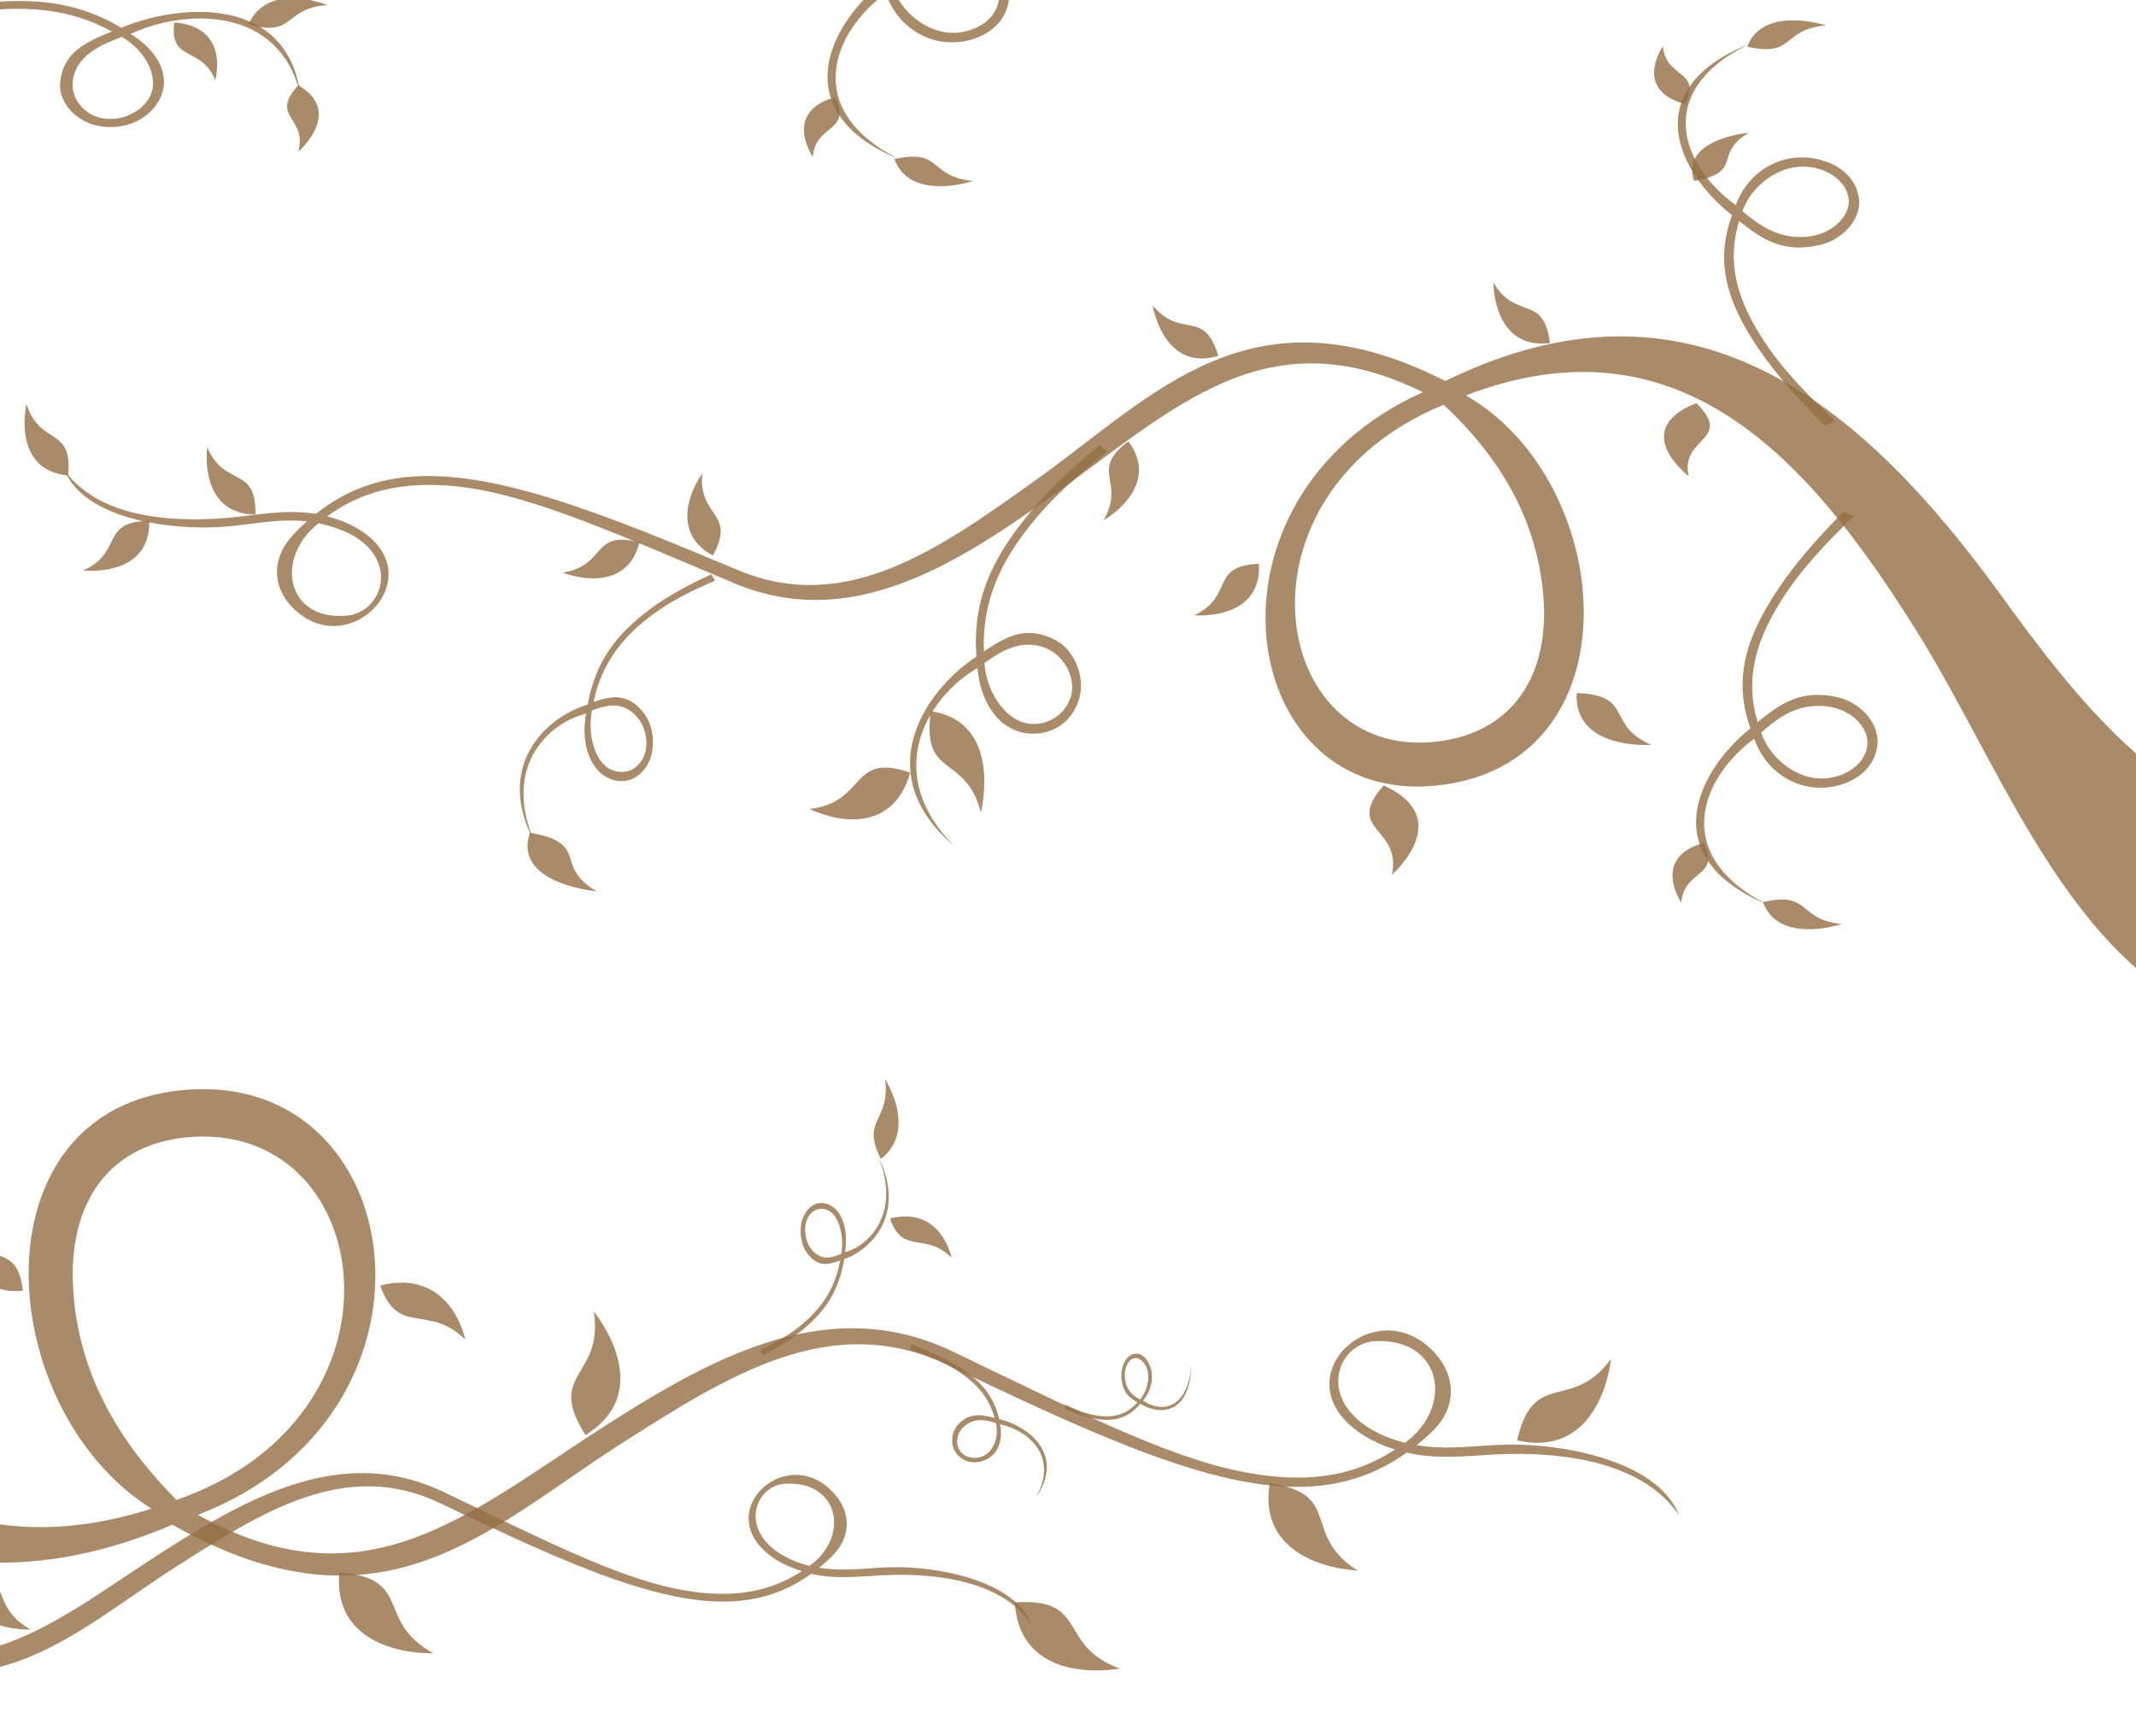
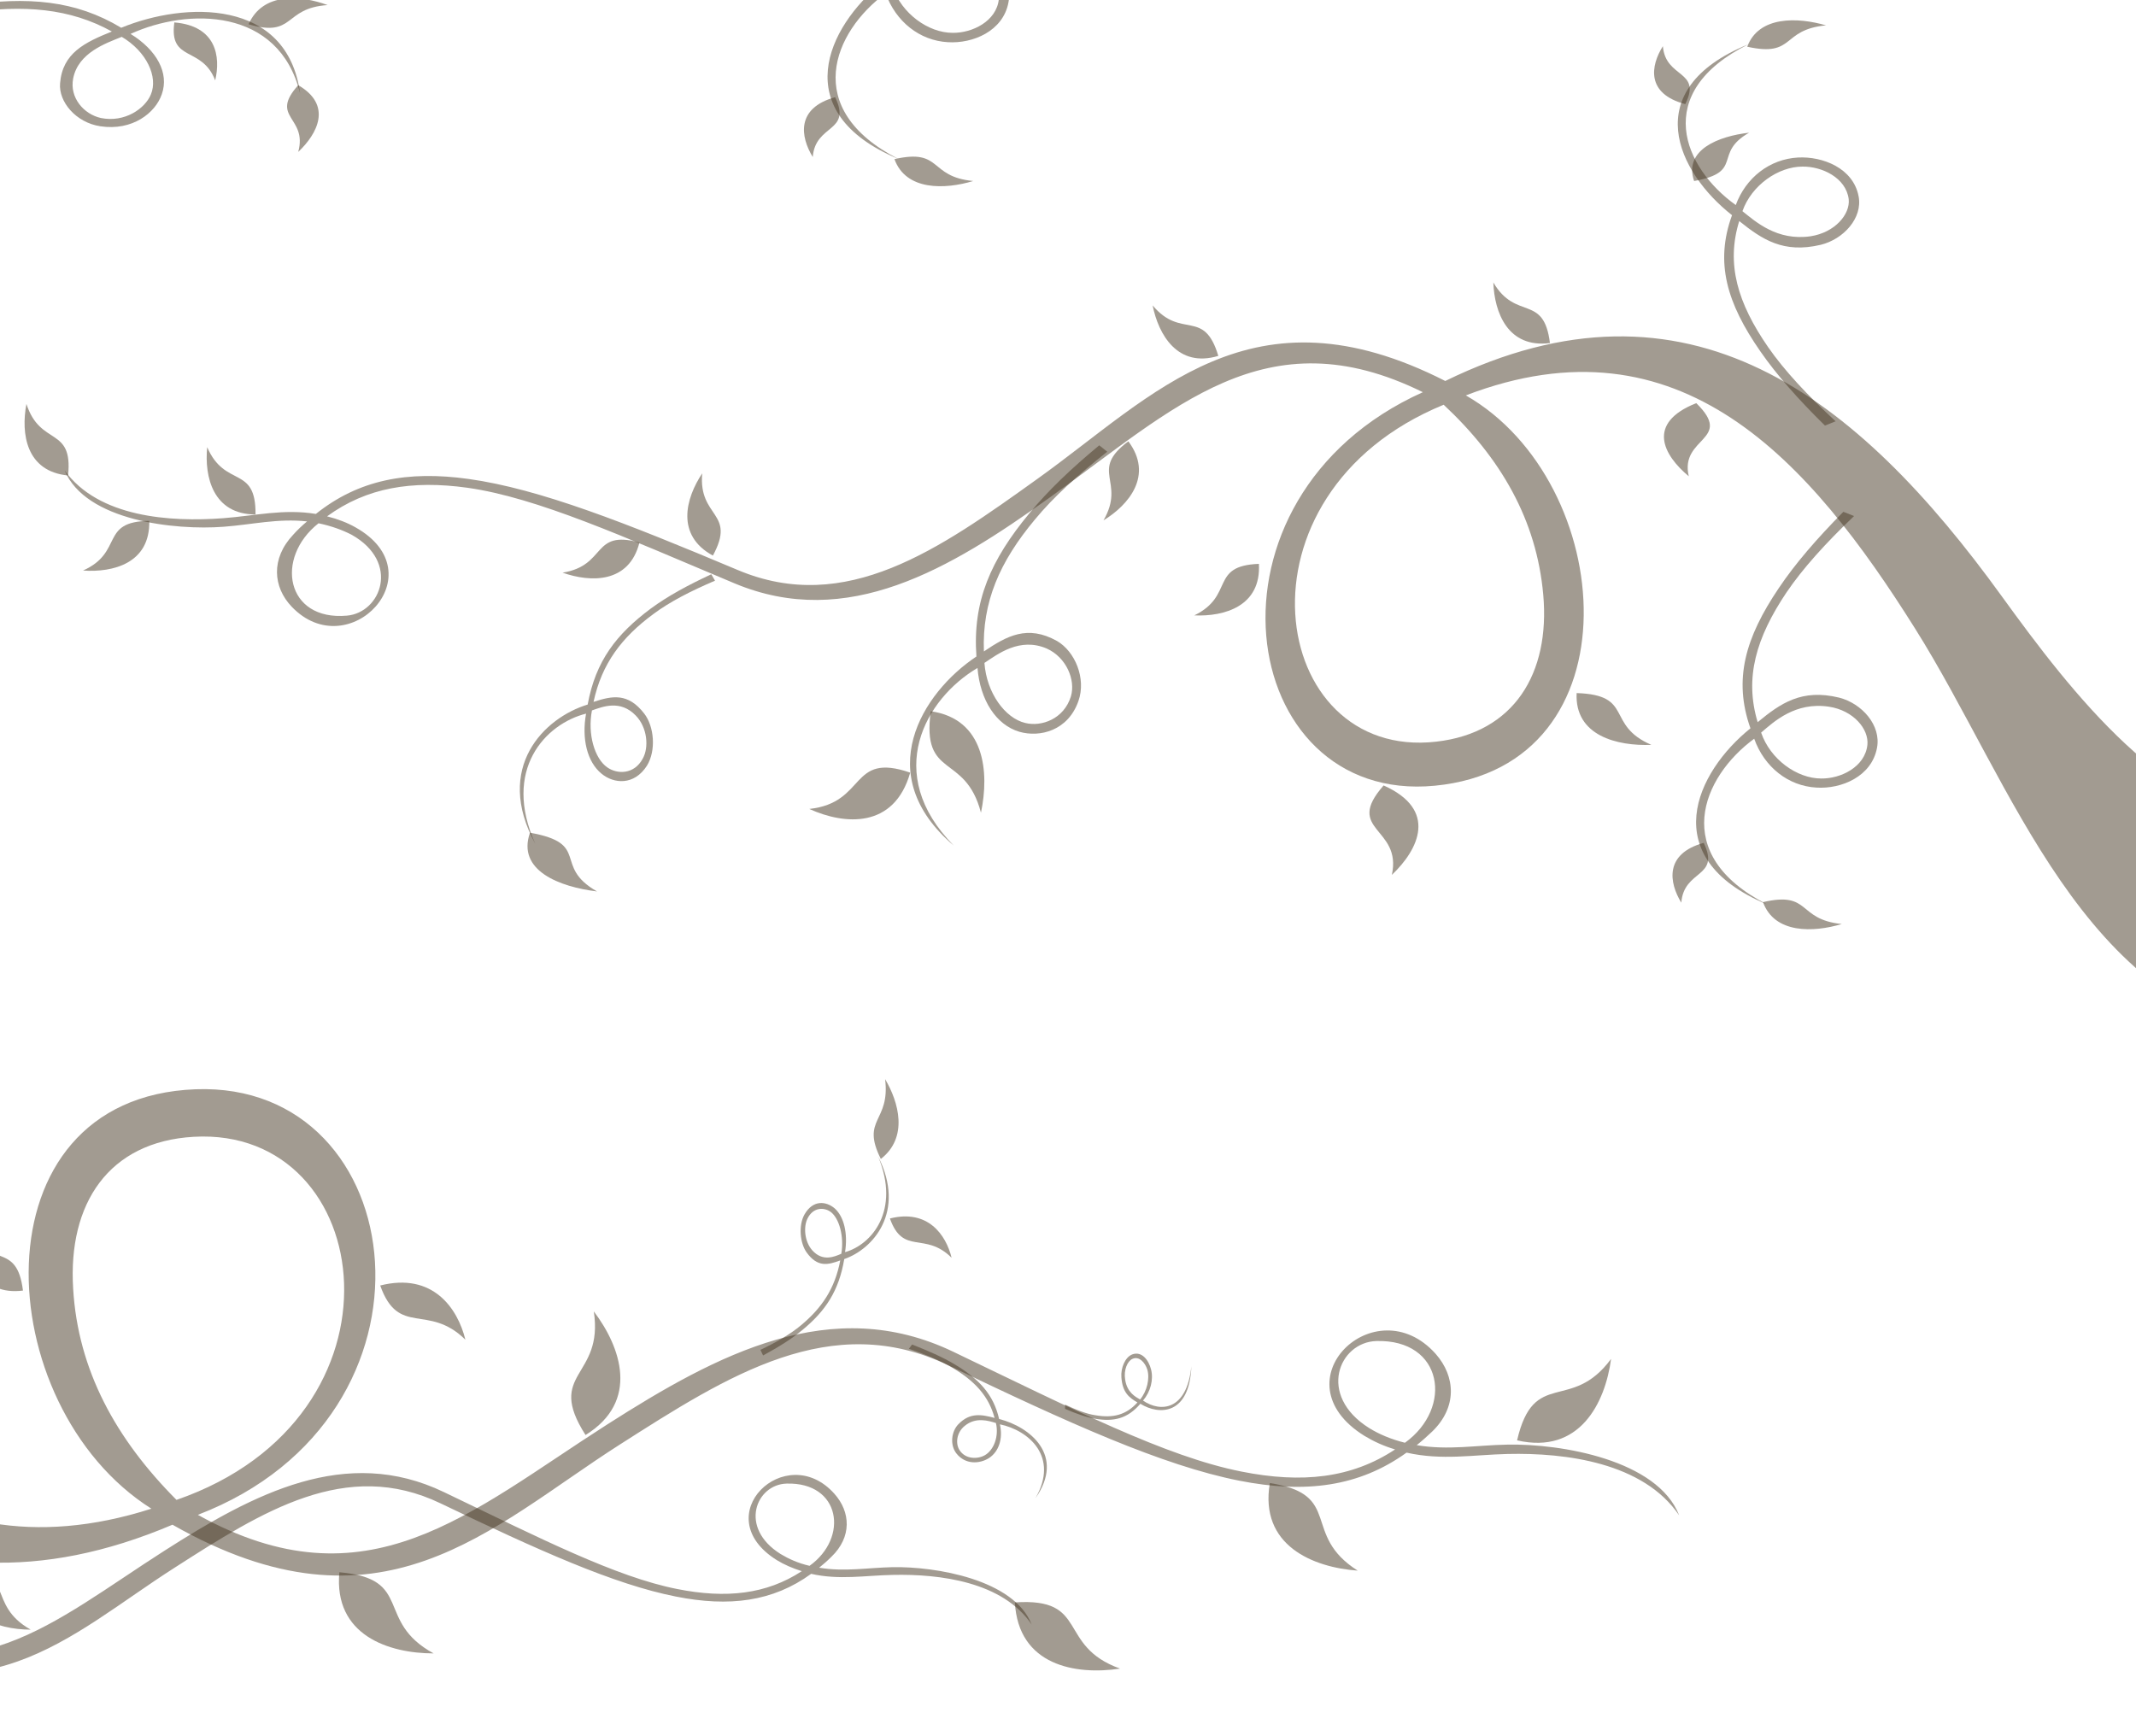
- <svg xmlns="http://www.w3.org/2000/svg" version="1.1" id="Layer_1" x="0px" y="0px" viewBox="0 0 800 650" style="fill:rgba(147, 110, 68, 0.8);enable-background:new 0 0 800 650;" xml:space="preserve">
+ <svg xmlns="http://www.w3.org/2000/svg" version="1.1" id="Layer_1" x="0px" y="0px" viewBox="0 0 800 650" style="fill:rgba(70, 57, 37, 0.5);enable-background:new 0 0 800 650;" xml:space="preserve">
  <g>
    <path d="M856,389.2c-76.3-11.3-102-95.4-138.7-153.7c-39.5-62.9-87.9-118.2-168.3-87.4c56.7,32.4,64.9,138.8-11.6,146.2   c-74.6,7.2-92.3-107.9-4.5-147.4c-59-29.1-93.3,6.3-139.8,39.5c-37.4,26.8-75.7,49.8-118,32.1c-41.6-17.5-73.9-32.1-100-35.8   c-20.8-2.9-37.8-0.1-52.6,10.7c4,1,7.6,2.4,10.6,4.1c30.7,17.2-2.5,52-23.8,29.8c-7.1-7.4-7.9-18.1,0.5-27c1.6-1.8,3.4-3.5,5.2-5   c-10.9-1.2-20.6,1.2-31.2,2c-18.3,1.4-51.7-2.2-59.6-21.1c12.7,17.6,39.5,19.4,59.4,17.9c11.9-0.9,22.6-3.6,34.7-1.6   c16-12.8,34.3-16.3,57.2-13.1c26.6,3.7,59,16.5,100.8,34.1c40.6,17.1,75.5-7.8,112.2-34.1c44-31.5,80.1-73.7,152.8-36.7   c91-44.5,154.4,5.9,208.4,80.6c26.5,36.6,61.7,82.3,106.3,86.1C856,310.7,856,388,856,389.2L856,389.2z M540.7,151.6   c-81.7,33.5-65.6,133.4-2.8,126.2c29.2-3.3,42.7-25.6,40.1-55C575.5,194.6,562,171.5,540.7,151.6L540.7,151.6z M119.3,196   c-16.5,13-12.2,36.6,10.6,34.6c12.8-1.1,20.1-20,1.8-30.3C128.2,198.5,124.1,197,119.3,196L119.3,196z" />
    <path d="M-207.6,320.8c36.8,37.2,57.2,94.7,83.4,139.4c41.4,70.4,92.6,133.1,180.9,104.9C-4.2,526.6-10.3,411.2,73.2,408   c81.4-3.1,97.6,122.3,0.9,159.4c63.5,35.2,101.7-0.9,153.4-33.9c41.5-26.5,84-49,129.5-27.2c44.8,21.5,79.6,39.3,108,44.9   c22.6,4.5,41.2,2.5,57.5-8.3c-4.4-1.3-8.2-3.1-11.5-5.1c-33-20.5,4.1-56,26.7-30.7c7.5,8.5,8.1,20-1.3,29.1   c-1.9,1.8-3.8,3.5-5.8,5.1c11.9,2,22.3,0,34-0.2c20-0.4,56.2,5.7,64.3,26.5c-13.4-19.8-42.5-23.5-64.2-23   c-12.9,0.3-24.6,2.5-37.9-0.5c-17.8,12.8-37.9,15.4-62.7,10.5c-28.8-5.7-63.9-21.6-108.9-43.2c-43.8-21-82.4,3.7-123.1,29.7   c-48.8,31.2-89.3,74.5-167.5,30c-100,42.5-167.6-15.9-224.4-99.9c-13.6-20.2-29.5-42.8-47.9-61.5V320.8L-207.6,320.8z M66.1,561.8   c90-31.1,75.2-139.9,6.5-136c-31.9,1.8-47.2,25-45.2,56.9C29.2,513.2,43.4,539,66.1,561.8L66.1,561.8z M526.2,540.4   c18.2-13.1,14.3-38.8-10.7-38.1c-14,0.4-22.3,20.3-2.7,32.6C516.5,537.2,521,539.1,526.2,540.4L526.2,540.4z" />
    <path d="M-207.6,546.3c30.9,45.7,70,79.6,130.9,60.2c-49.2-31.2-54.1-124.6,13.4-127.2c65.9-2.5,79,98.9,0.7,129   c51.4,28.5,82.3-0.7,124.1-27.4c33.6-21.5,68-39.7,104.8-22c36.2,17.4,64.5,31.8,87.4,36.3c18.2,3.6,33.3,2,46.6-6.7   c-3.5-1.1-6.7-2.5-9.3-4.1c-26.7-16.6,3.3-45.3,21.5-24.9c6.1,6.8,6.6,16.2-1.1,23.6c-1.5,1.5-3.1,2.9-4.6,4.1   c9.5,1.6,18.1,0,27.5-0.2c16.1-0.3,45.5,4.6,52.1,21.5c-10.8-16-34.3-19-52-18.6c-10.5,0.2-20,2-30.6-0.4   c-14.3,10.4-30.7,12.5-50.7,8.5c-23.3-4.6-51.6-17.4-88.1-34.9c-35.4-17-66.7,3-99.6,24.1C25.9,612.4-6.7,647.5-70,611.5   c-56.8,24-100.7,8-137.6-27V546.3L-207.6,546.3z M-69.2,603.9c72.8-25.1,60.8-113.2,5.3-110.1c-25.8,1.4-38.1,20.2-36.6,46   C-99,564.5-87.5,585.4-69.2,603.9L-69.2,603.9z M303.2,586.5c14.8-10.6,11.6-31.4-8.6-30.8c-11.4,0.3-18.1,16.5-2.2,26.4   C295.4,583.9,298.9,585.5,303.2,586.5L303.2,586.5z" />
    <path d="M9.9,151.3c-2.1,11-0.2,25.3,15.6,26.8C27.4,159.5,15.1,167.4,9.9,151.3L9.9,151.3z" />
    <path d="M31.1,213.7c11.2,0.8,25.2-2.7,24.8-18.6C37.2,195.3,46.5,206.8,31.1,213.7L31.1,213.7z" />
    <path d="M77.6,167.5c-1.1,11.1,2.2,25.2,18.1,25.2C95.9,174,84.3,183,77.6,167.5L77.6,167.5z" />
    <path d="M210.7,214.5c10.5,3.7,24.9,4.1,28.8-11.3C221.5,198.3,227.4,211.8,210.7,214.5L210.7,214.5z" />
    <path d="M223.6,333.9c-14-1.7-30.1-7.8-25.1-22C221.5,316,206.8,324.3,223.6,333.9L223.6,333.9z" />
    <path d="M111.7,56.9c7.2-6.8,12.9-17.5,0-25C100.7,44.1,115.3,43.7,111.7,56.9L111.7,56.9z" />
    <path d="M367.4,304.4c3.2-15.1,1.5-35.1-18.8-38C345.1,292.1,361.5,281.8,367.4,304.4L367.4,304.4z" />
    <path d="M447.3,230.5c11.2,0.5,25.1-3.4,24.2-19.3C452.9,211.9,462.5,223.1,447.3,230.5L447.3,230.5z" />
    <path d="M419.5,625c-16.6,2.5-38.1-1.1-39.4-24.8C408.2,598.3,395.6,616.4,419.5,625L419.5,625z" />
    <path d="M683.9,9.5c-10.6-3.1-25.2-3.6-29.5,8C672.5,21.5,666.9,11.1,683.9,9.5L683.9,9.5z" />
    <path d="M655.1,49.7c-11.4,1.3-24.6,6.4-20.6,18.1C653.4,64.4,641.4,57.5,655.1,49.7L655.1,49.7z" />
    <path d="M622.8,17.3c-4.6,7.3-6.4,17.8,8.4,21.7C637.5,26.2,623.8,29.5,622.8,17.3L622.8,17.3z" />
    <path d="M559.3,105.8c0.4,11.2,5.4,24.7,21.2,22.7C578.2,109.9,567.8,120.3,559.3,105.8L559.3,105.8z" />
    <path d="M431.7,114.4c2.2,11,9.4,23.5,24.6,18.9C450.9,115.3,442.5,127.3,431.7,114.4L431.7,114.4z" />
    <path d="M80.6,30.1C82.7,21.2,81,9.7,65.3,8.4C63.2,23.4,75.6,17.1,80.6,30.1L80.6,30.1z" />
    <path d="M263,177.3c-6.2,9.3-10,23.2,4,30.8C275.9,191.7,261.5,194.1,263,177.3L263,177.3z" />
    <path d="M122.7,1.9c-10-3.7-24.3-4.9-29.6,7.2C110.6,14.2,106,3,122.7,1.9L122.7,1.9z" />
    <path d="M303.1,303c13.2,6,31.8,7.5,37.8-13.6C318.1,281.5,324.7,300.7,303.1,303L303.1,303z" />
    <path d="M508.5,588.3c-16.7-1.2-36.9-9.4-32.9-32.8C503.3,559.8,487.1,574.7,508.5,588.3L508.5,588.3z" />
    <path d="M603.4,509c-2.2,16.5-11.8,35.9-35.2,30.5C574.5,512.3,588.4,529.3,603.4,509L603.4,509z" />
    <path d="M222.4,491.2c10.1,13.3,17.3,33.7-3.1,46.3C204.2,513.9,226.2,516.2,222.4,491.2L222.4,491.2z" />
    <path d="M162.4,619.3c-16.8,0-37.5-6.8-35.3-30.4C155.2,591.3,140.2,607.2,162.4,619.3L162.4,619.3z" />
    <path d="M413.3,194.9c9.5-5.8,18.8-16.9,9.3-29.6C407.7,176.4,421.8,180.2,413.3,194.9L413.3,194.9z" />
    <path d="M267.8,217.5c-8.9,3.8-16.8,7.8-23.1,12.5c-11.8,8.7-19.3,18.5-22.4,32.9c7-2.3,12.9-3.5,19,4.4c3.7,4.8,4.5,13.8,1,19.5   c-4.8,7.5-12.4,6.8-17,3c-5.4-4.4-7.5-13.1-5.8-22.5c-15.2,3.8-31.5,21-19,48.8c-15.6-28.7,3.4-47.3,19.6-52.2   c3-16.4,10.8-26.4,23.7-36c6.4-4.7,13.8-8.7,22.6-12.8L267.8,217.5L267.8,217.5z M221.7,266.1c-1.7,8.9,1,18,5.7,21.3   c3.8,2.7,10.1,2.7,13.3-3.2c2.4-4.2,1.8-11.7-2.6-16.2C232.3,262,225.7,264.7,221.7,266.1L221.7,266.1z" />
    <path d="M398.9,526.1c4.2,2,8,3.5,11.4,4c6.4,1.1,11.4,0,15.7-4.8c-3.1-1.8-5.6-3.7-6-9.4c-0.3-3.5,1.4-7.6,4.1-8.6   c3.5-1.3,6.1,2.1,7,5.6c1,3.9-0.2,8.4-3,11.7c6.5,4.5,16.4,3.8,18.1-12.8c-0.7,18.2-12,18.4-19.1,14c-4.8,5.6-10,6.8-17,5.6   c-3.4-0.6-7.1-1.9-11.2-3.7L398.9,526.1L398.9,526.1z M427,524.2c2.6-3.1,3.7-7.9,2.7-11.2c-0.8-2.6-3.1-5.2-5.6-4   c-1.8,0.8-3.3,4.1-2.7,7.7C422.1,521.6,425.3,523.2,427,524.2L427,524.2z" />
    <path d="M340.4,505.2c6.4,2.2,11.9,4.5,16.3,7.1c8.4,5,13.6,10.6,15.8,18.8c-4.9-1.3-9.2-2.1-13.5,2.3c-2.7,2.7-3.3,7.8-0.8,11   c3.4,4.3,8.7,3.9,12.1,1.8c3.8-2.4,5.4-7.3,4.2-12.7c10.7,2.2,22.3,12.1,13.3,27.7c11.3-16.1-2.1-26.8-13.6-29.7   c-2.1-9.2-7.5-15-16.7-20.5c-4.5-2.7-9.8-5-15.9-7.4L340.4,505.2L340.4,505.2z M373,533c1.2,5-0.8,10.2-4.2,12.1   c-2.7,1.5-7.2,1.5-9.4-1.9c-1.6-2.4-1.2-6.6,1.9-9.1C365.5,530.6,370.3,532.2,373,533L373,533z" />
    <path d="M414.7,169.2c-10.9,8.6-20.1,16.9-27.1,25.4c-13.2,15.8-19.8,30.9-19.1,49.4c8.6-5.8,16.3-10.1,27.4-3.9   c6.7,3.9,11,14,8,22.5c-3.9,11.1-14.4,13.7-22.1,11.5c-8.8-2.6-14.7-11.9-15.7-23.9c-19.4,11.4-35.6,39.5-8.9,66.5   c-31.2-26.5-11.8-57.3,8.5-70.8c-1.5-20.7,5.4-36.2,19.8-53.6c7-8.5,15.7-16.8,26.2-25.5L414.7,169.2L414.7,169.2z M368.7,248.3   c0.8,11.2,7.7,20.7,15.3,22.5c6.1,1.5,14.5-1.5,17.1-10c1.8-6.1-1.7-14.6-9.1-17.9C381.9,238.6,373.7,245,368.7,248.3L368.7,248.3z   " />
    <path d="M-50.7,14.4c14-4.6,26.6-8,38.2-9.6c21.5-3.1,38.7-1.7,54.4,7c-10.2,4.1-18.5,8.1-19.4,19.4c-0.6,6.8,5.8,14.7,15.1,16.1   c12,1.8,20.6-5,23-12c2.8-7.9-1.8-16.5-11.7-22.6c21.4-9.8,55.6-10,63.5,22.3C107.6-0.7,69.2,0.6,45.4,10.4   C28.3,0.1,10.5-1.4-13.1,2C-24.5,3.7-37,6.8-50.8,10.9L-50.7,14.4L-50.7,14.4z M45.6,13.8c9.3,5.5,13.7,15,10.9,21.6   c-2.2,5.3-9.8,10.6-18.7,8.8c-6.4-1.4-11.8-7.6-10.4-14.8C29.3,19.7,39.7,16.2,45.6,13.8L45.6,13.8z" />
    <path d="M687.5,157.8c-10.6-9.8-19.2-19-25.3-27.8c-11.4-16.5-15.8-31.1-10.8-47.2c8.6,6.9,16.5,12.2,30.5,8.9   c8.6-2.1,15.8-10.1,14.2-18.2c-2-10.5-13.4-15-22.7-14.5c-10.6,0.6-19.5,7.5-23.3,17.8c-19.5-13.9-31.8-42,4.7-60.2   c-41.6,17-26.5,48-6.1,64c-6.5,17.8-1.9,33,10.6,51c6.1,8.8,14.2,18,24.2,27.8L687.5,157.8L687.5,157.8z M652.6,79.1   c3.4-9.7,13.4-16.7,22.5-16.7c7.3-0.1,16.3,4.2,17.3,12.2c0.6,5.7-5.2,12.5-14.3,13.9C665.5,90.3,657.5,83,652.6,79.1L652.6,79.1z" />
    <path d="M-2,437.1c-10.8,5-26.1,6.7-31.6-9.7C-14.8,420.6-19.9,435.7-2,437.1L-2,437.1z" />
    <path d="M-154.6,412.7c12.8,6.2,24.5,10.8,35,13.1c19.8,4.2,35.5,2.2,50-9.5c-9.3-5.5-16.9-11-17.8-26.2   c-0.5-9.3,5.4-19.9,13.8-21.8c11.1-2.5,18.8,6.8,21.2,16.2c2.6,10.7-1.6,22.4-10.7,30.6c19.6,13.3,51,13.5,58.3-30.3   c-4.6,48.3-39.8,46.6-61.5,33.3C-82,432-98.4,434-120,429.4c-10.6-2.3-22-6.4-34.7-12L-154.6,412.7L-154.6,412.7z M-66.1,413.5   c8.6-7.5,12.6-20.4,10-29.3c-2.1-7.2-9.1-14.3-17.2-11.8c-5.9,1.8-10.8,10.4-9.5,20.1C-81.1,405.6-71.6,410.4-66.1,413.5   L-66.1,413.5z" />
    <path d="M632.5,178.4c-9.5-7.9-16.1-19.9,2.8-27.4C649.6,165,629,163.6,632.5,178.4L632.5,178.4z" />
    <path d="M618.5,279c-12.8,0.5-28.8-3.4-28-19.4C612.2,260.3,601.1,271.5,618.5,279L618.5,279z" />
    <path d="M689.8,346.1c-10.6,3.2-25.2,3.7-29.5-8.2C678.4,333.7,672.9,344.4,689.8,346.1L689.8,346.1z" />
    <path d="M629.7,338.1c-4.6-7.5-6.4-18.3,8.4-22.4C644.4,328.9,630.7,325.5,629.7,338.1L629.7,338.1z" />
    <path d="M694.4,193.3c-10.6,10.1-19.2,19.6-25.3,28.6c-11.4,17-15.8,32-10.8,48.6c8.6-7.1,16.5-12.6,30.5-9.2   c8.6,2.2,15.8,10.4,14.2,18.8c-2,10.8-13.4,15.5-22.7,14.9c-10.6-0.6-19.5-7.7-23.3-18.3c-19.5,14.3-31.8,43.3,4.7,62   c-41.7-17.5-26.5-49.5-6.1-65.9c-6.5-18.3-1.9-34,10.6-52.5c6.1-9.1,14.2-18.5,24.2-28.6L694.4,193.3L694.4,193.3z M659.6,274.4   c3.4,10,13.4,17.2,22.5,17.2c7.3,0.1,16.4-4.3,17.3-12.6c0.6-5.9-5.2-12.9-14.4-14.3C672.4,262.8,664.4,270.3,659.6,274.4   L659.6,274.4z" />
    <path d="M174.3,501.8c-2.9-11.8-12.2-25.3-31.9-20.3C149.3,500.9,160.3,488,174.3,501.8L174.3,501.8z" />
    <path d="M364.5,67.8c-10.6,3.2-25.2,3.7-29.5-8.2C353.1,55.5,347.6,66.2,364.5,67.8L364.5,67.8z" />
    <path d="M304.4,58.8c-4.6-7.5-6.4-18.3,8.4-22.4C319.1,49.7,305.4,46.3,304.4,58.8L304.4,58.8z" />
    <path d="M369.1-85.9c-10.6,10.1-19.2,19.6-25.3,28.6c-11.4,17-15.8,32-10.8,48.6c8.6-7.1,16.5-12.6,30.5-9.2   c8.6,2.2,15.8,10.4,14.2,18.8c-2,10.8-13.4,15.5-22.7,14.9c-10.6-0.6-19.5-7.7-23.3-18.3c-19.5,14.3-31.8,43.3,4.7,62   c-41.7-17.5-26.5-49.5-6.1-65.9c-6.5-18.3-1.9-34,10.6-52.5c6.1-9.1,14.2-18.5,24.2-28.6L369.1-85.9L369.1-85.9z M334.3-4.9   c3.4,10,13.4,17.2,22.5,17.2c7.3,0.1,16.4-4.3,17.3-12.6c0.6-5.9-5.2-12.9-14.4-14.3C347.1-16.4,339.1-8.9,334.3-4.9L334.3-4.9z" />
    <path d="M11.5,610.4c-12.8,0-28.5-5.4-26.8-24C6,588.3-5.4,600.9,11.5,610.4L11.5,610.4z" />
    <path d="M284.8,505.6c5.9-2.8,11.1-5.8,15.2-9.2c7.8-6.5,12.7-13.7,14.7-24.3c-4.6,1.7-8.5,2.7-12.6-3c-2.5-3.5-3.1-10.1-0.8-14.2   c3.2-5.6,8.1-5,11.3-2.3c3.5,3.1,5,9.4,3.9,16.4c10-2.8,20.8-15.6,12.4-35.8c10.5,20.8-2,34.7-12.7,38.4c-2,11.9-7,19.4-15.6,26.5   c-4.2,3.5-9.1,6.5-14.8,9.6L284.8,505.6L284.8,505.6z M315.1,469.6c1.1-6.5-0.8-13.2-3.9-15.6c-2.5-1.9-6.7-1.9-8.8,2.5   c-1.5,3.1-1.1,8.5,1.8,11.8C308.1,472.7,312.6,470.7,315.1,469.6L315.1,469.6z" />
    <path d="M331.5,404.2c5.1,8.6,8.8,21.8-1.6,29.9C322.3,418.9,333.5,420.4,331.5,404.2L331.5,404.2z" />
    <path d="M356.4,471.1c-2.1-8.6-8.9-18.3-23.1-14.7C338.3,470.4,346.3,461.1,356.4,471.1L356.4,471.1z" />
    <path d="M-103.8,393.3c1.1,13.7-2.4,31.1-19.4,31.1C-123.3,401.3-110.9,412.4-103.8,393.3L-103.8,393.3z" />
    <path d="M-21.7,383.6c-6.2,9.3-10,23.2,4,30.8C-8.7,398-23.2,400.4-21.7,383.6L-21.7,383.6z" />
    <path d="M-12.6,460.7c0.4,11.2,5.4,24.7,21.2,22.7C6.3,464.8-4,475.2-12.6,460.7L-12.6,460.7z" />
    <path d="M521.3,327.7c10.1-9.6,17.3-24.4-3.1-33.5C503.2,311.3,525.2,309.7,521.3,327.7L521.3,327.7z" />
  </g>
</svg>
